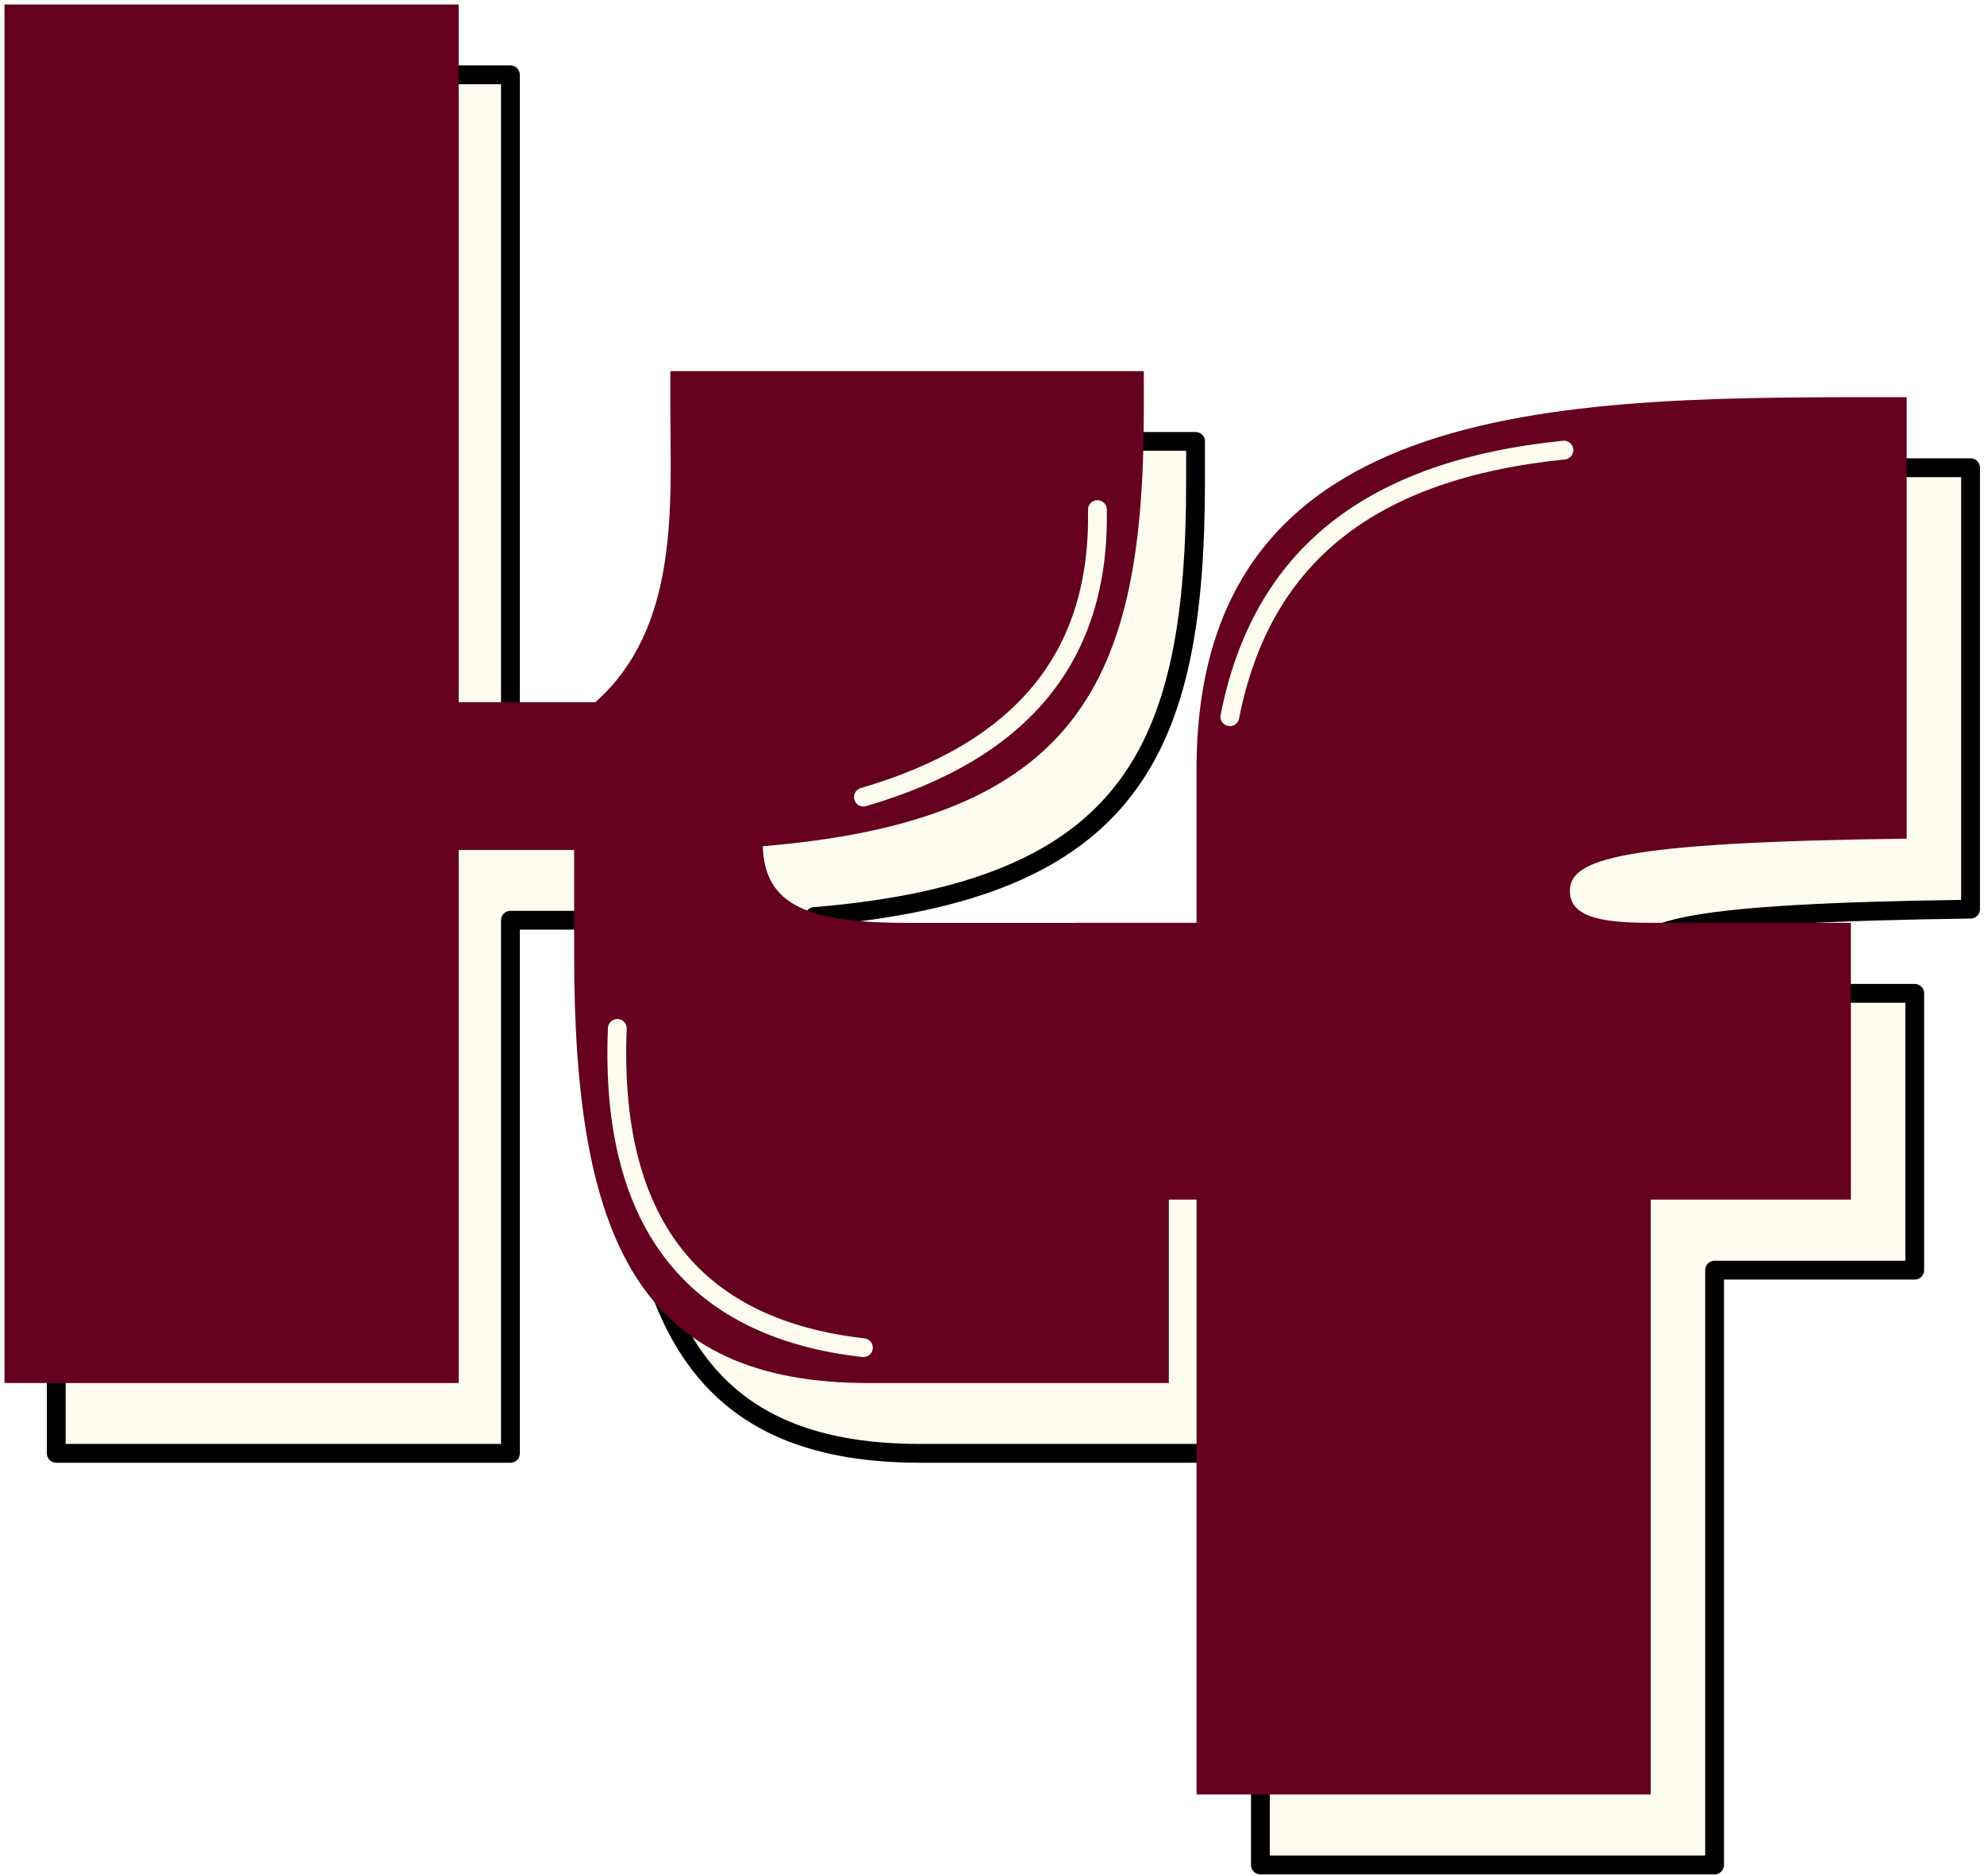
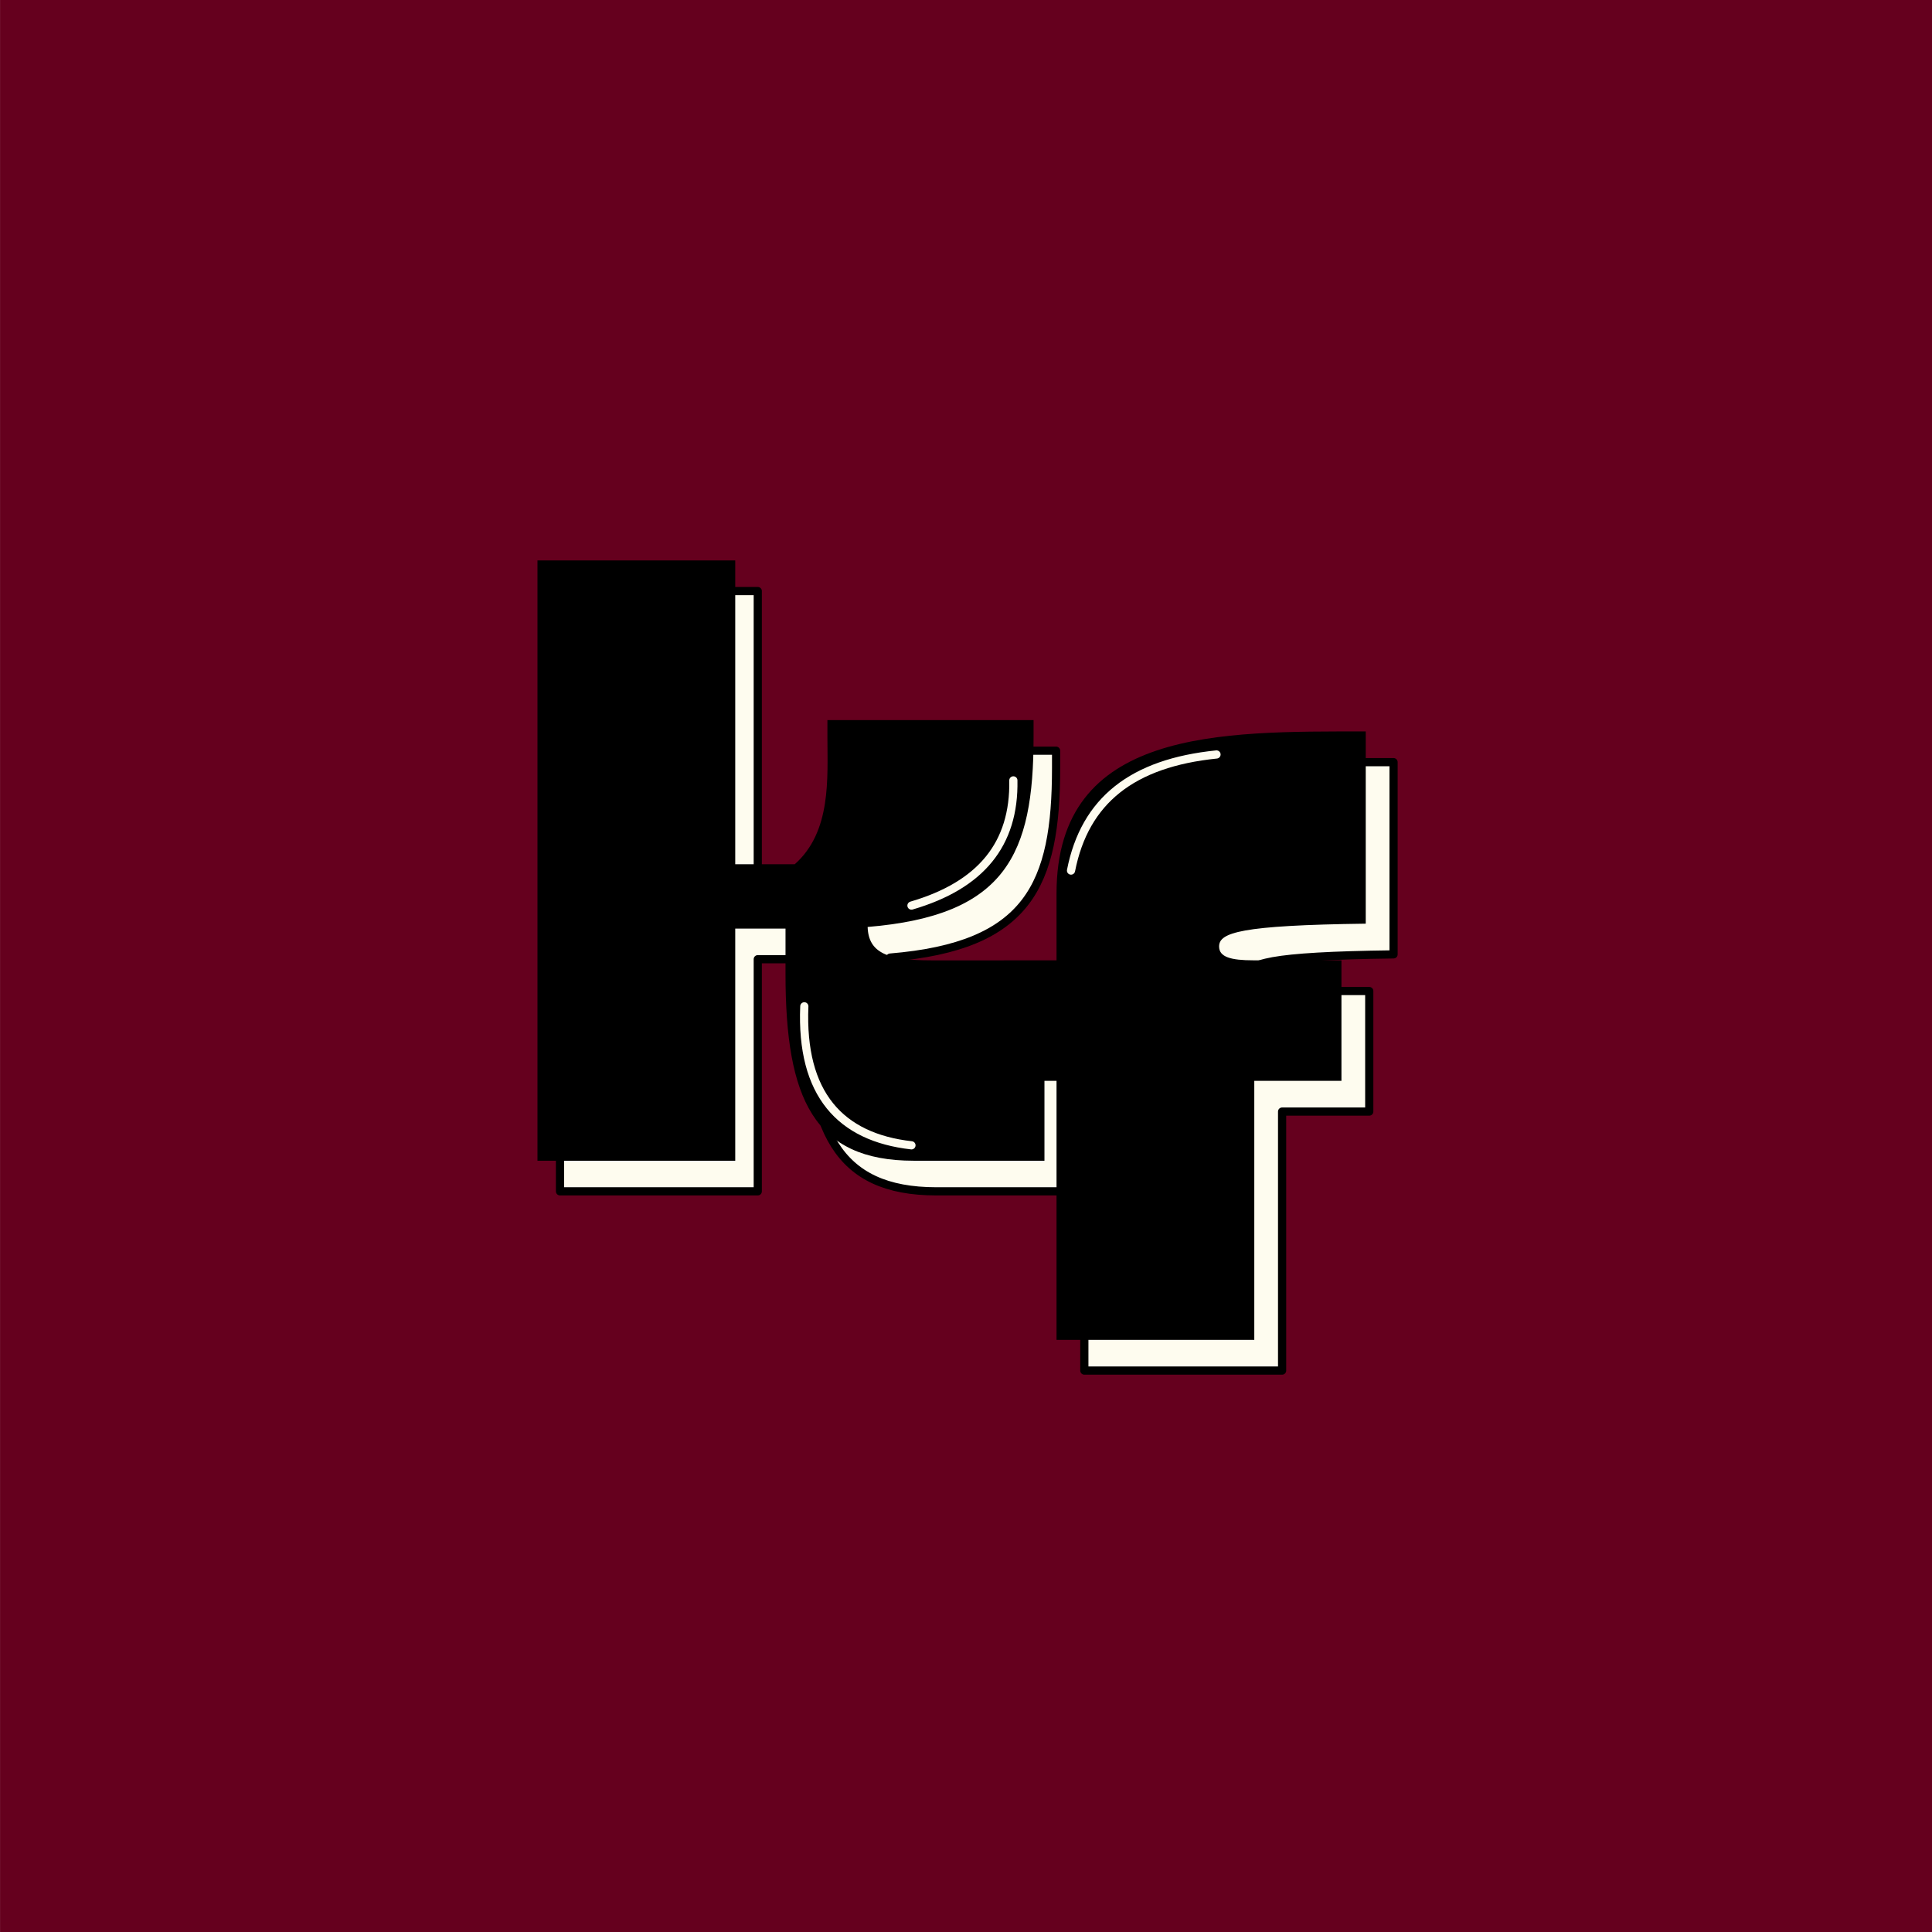
- <svg xmlns="http://www.w3.org/2000/svg" width="100%" height="100%" viewBox="0 0 440 416" version="1.1" xml:space="preserve" style="fill-rule:evenodd;clip-rule:evenodd;stroke-linejoin:round;stroke-miterlimit:2;">
-   <g transform="matrix(1,0,0,1,-38262.889,1385.032)">
-     <g transform="matrix(1,0,0,1,-1980.53,-5085.321)">
-       <g transform="matrix(1,0,0,1,-487.9403,-129.3792)">
-         <path d="M41002.05,4111.367L41002.05,4151.994L40935.469,4151.994C40884.679,4151.994 40870.168,4120.467 40870.168,4056.997L40870.168,4033.766L40844.56,4033.766L40844.56,4151.994L40743.834,4151.994L40743.834,3846.26L40844.56,3846.26L40844.56,4000.994L40874.863,4000.994C40893.642,3984.4 40891.508,3957.021 40891.508,3936.279L40891.508,3927.568L40996.502,3927.568L40996.502,3936.279C40996.502,3996.016 40982.417,4027.129 40911.995,4032.936C40912.421,4046.211 40922.238,4049.945 40944.432,4049.945L41002.05,4049.945L41002.05,4049.972L41010.889,4049.972L41010.889,4015.955C41010.889,3931.743 41094.542,3933.402 41168.379,3933.402L41168.379,4031.304C41104.359,4032.134 41093.688,4035.867 41093.688,4042.919C41093.688,4048.312 41099.664,4049.972 41111.187,4049.972L41156.002,4049.972L41156.002,4111.367L41111.614,4111.367L41111.614,4243.286L41010.889,4243.286L41010.889,4111.367L41002.05,4111.367Z" style="fill:rgb(254,252,239);stroke:black;stroke-width:4.17px;" />
+ <svg xmlns="http://www.w3.org/2000/svg" width="100%" height="100%" viewBox="0 0 984 984" version="1.1" xml:space="preserve" style="fill-rule:evenodd;clip-rule:evenodd;stroke-linejoin:round;stroke-miterlimit:2;">
+   <g transform="matrix(1,0,0,1,-37686.77,2749.666)">
+     <g>
+       <g transform="matrix(1.000505,0,0,1.000505,1.416193,-41.06948)">
+         <rect x="37666.35" y="-2707.231" width="983.504" height="983.504" style="fill:rgb(101,0,30);fill-opacity:1;" />
      </g>
-       <g transform="matrix(1,0,0,1,-76.10626,74.88054)">
-         <path d="M40558,3830.093L40558,3830.072L40584.889,3830.072L40584.889,3796.055C40584.889,3711.843 40668.542,3713.502 40742.379,3713.502L40742.379,3811.404C40678.359,3812.234 40667.688,3815.967 40667.688,3823.019C40667.688,3828.412 40673.664,3830.072 40685.187,3830.072L40730.002,3830.072L40730.002,3891.467L40685.614,3891.467L40685.614,4023.386L40584.889,4023.386L40584.889,3891.467L40578.741,3891.467L40578.741,3932.143L40512.16,3932.143C40461.37,3932.143 40446.859,3900.615 40446.859,3837.145L40446.859,3813.914L40421.251,3813.914L40421.251,3932.143L40320.525,3932.143L40320.525,3626.408L40421.251,3626.408L40421.251,3781.142L40451.554,3781.142C40470.333,3764.549 40468.199,3737.169 40468.199,3716.428L40468.199,3707.716L40573.193,3707.716L40573.193,3716.428C40573.193,3776.164 40559.108,3807.277 40488.686,3813.085C40489.113,3826.359 40498.929,3830.093 40521.123,3830.093L40558,3830.093Z" style="fill:rgb(101,0,30);" />
-       </g>
-       <g transform="matrix(1,0,0,1,1260.222,326.3111)">
-         <path d="M39330.044,3473.802C39287.225,3478.15 39262.979,3497.184 39255.946,3532.931" style="fill:none;stroke:rgb(254,252,239);stroke-width:4.17px;stroke-linecap:round;stroke-linejoin:miter;stroke-miterlimit:1;" />
-       </g>
-       <g transform="matrix(1,0,0,1,1769.459,230.3462)">
-         <path d="M38610.869,3698.032C38609.013,3742.749 38629.215,3764.75 38665.442,3768.831" style="fill:none;stroke:rgb(254,252,239);stroke-width:4.17px;stroke-linecap:round;stroke-linejoin:miter;stroke-miterlimit:1;" />
-       </g>
-       <g transform="matrix(1,-0,-0,1,1765.404,233.4428)">
-         <path d="M38669.497,3643.631C38704.909,3633.283 38722,3612.313 38721.392,3579.863" style="fill:none;stroke:rgb(254,252,239);stroke-width:4.17px;stroke-linecap:round;stroke-linejoin:miter;stroke-miterlimit:1;" />
+       <g transform="matrix(1,0,0,1,-2283.907,-6165.512)">
+         <g transform="matrix(1,0,0,1,-487.9403,-129.3792)">
+           <path d="M41002.05,4111.367L41002.05,4151.994L40935.469,4151.994C40884.679,4151.994 40870.168,4120.467 40870.168,4056.997L40870.168,4033.766L40844.56,4033.766L40844.56,4151.994L40743.834,4151.994L40743.834,3846.26L40844.56,3846.26L40844.56,4000.994L40874.863,4000.994C40893.642,3984.4 40891.508,3957.021 40891.508,3936.279L40891.508,3927.568L40996.502,3927.568L40996.502,3936.279C40996.502,3996.016 40982.417,4027.129 40911.995,4032.936C40912.421,4046.211 40922.238,4049.945 40944.432,4049.945L41002.05,4049.945L41002.05,4049.972L41010.889,4049.972L41010.889,4015.955C41010.889,3931.743 41094.542,3933.402 41168.379,3933.402L41168.379,4031.304C41104.359,4032.134 41093.688,4035.867 41093.688,4042.919C41093.688,4048.312 41099.664,4049.972 41111.187,4049.972L41156.002,4049.972L41156.002,4111.367L41111.614,4111.367L41111.614,4243.286L41010.889,4243.286L41010.889,4111.367L41002.05,4111.367Z" style="fill:rgb(254,252,239);stroke:black;stroke-width:4.17px;" />
+         </g>
+         <g transform="matrix(1,0,0,1,-76.10626,74.88054)">
+           <path d="M40558,3830.093L40558,3830.072L40584.889,3830.072L40584.889,3796.055C40584.889,3711.843 40668.542,3713.502 40742.379,3713.502L40742.379,3811.404C40678.359,3812.234 40667.688,3815.967 40667.688,3823.019C40667.688,3828.412 40673.664,3830.072 40685.187,3830.072L40730.002,3830.072L40730.002,3891.467L40685.614,3891.467L40685.614,4023.386L40584.889,4023.386L40584.889,3891.467L40578.741,3891.467L40578.741,3932.143L40512.16,3932.143C40461.37,3932.143 40446.859,3900.615 40446.859,3837.145L40446.859,3813.914L40421.251,3813.914L40421.251,3932.143L40320.525,3932.143L40320.525,3626.408L40421.251,3626.408L40421.251,3781.142L40451.554,3781.142C40470.333,3764.549 40468.199,3737.169 40468.199,3716.428L40468.199,3707.716L40573.193,3707.716L40573.193,3716.428C40573.193,3776.164 40559.108,3807.277 40488.686,3813.085C40489.113,3826.359 40498.929,3830.093 40521.123,3830.093L40558,3830.093Z" />
+         </g>
+         <g transform="matrix(1,0,0,1,1260.222,326.3111)">
+           <path d="M39330.044,3473.802C39287.225,3478.15 39262.979,3497.184 39255.946,3532.931" style="fill:none;stroke:rgb(254,252,239);stroke-width:4.17px;stroke-linecap:round;stroke-linejoin:miter;stroke-miterlimit:1;" />
+         </g>
+         <g transform="matrix(1,0,0,1,1769.459,230.3462)">
+           <path d="M38610.869,3698.032C38609.013,3742.749 38629.215,3764.75 38665.442,3768.831" style="fill:none;stroke:rgb(254,252,239);stroke-width:4.17px;stroke-linecap:round;stroke-linejoin:miter;stroke-miterlimit:1;" />
+         </g>
+         <g transform="matrix(1,-0,-0,1,1765.404,233.4428)">
+           <path d="M38669.497,3643.631C38704.909,3633.283 38722,3612.313 38721.392,3579.863" style="fill:none;stroke:rgb(254,252,239);stroke-width:4.17px;stroke-linecap:round;stroke-linejoin:miter;stroke-miterlimit:1;" />
+         </g>
      </g>
    </g>
  </g>
</svg>
